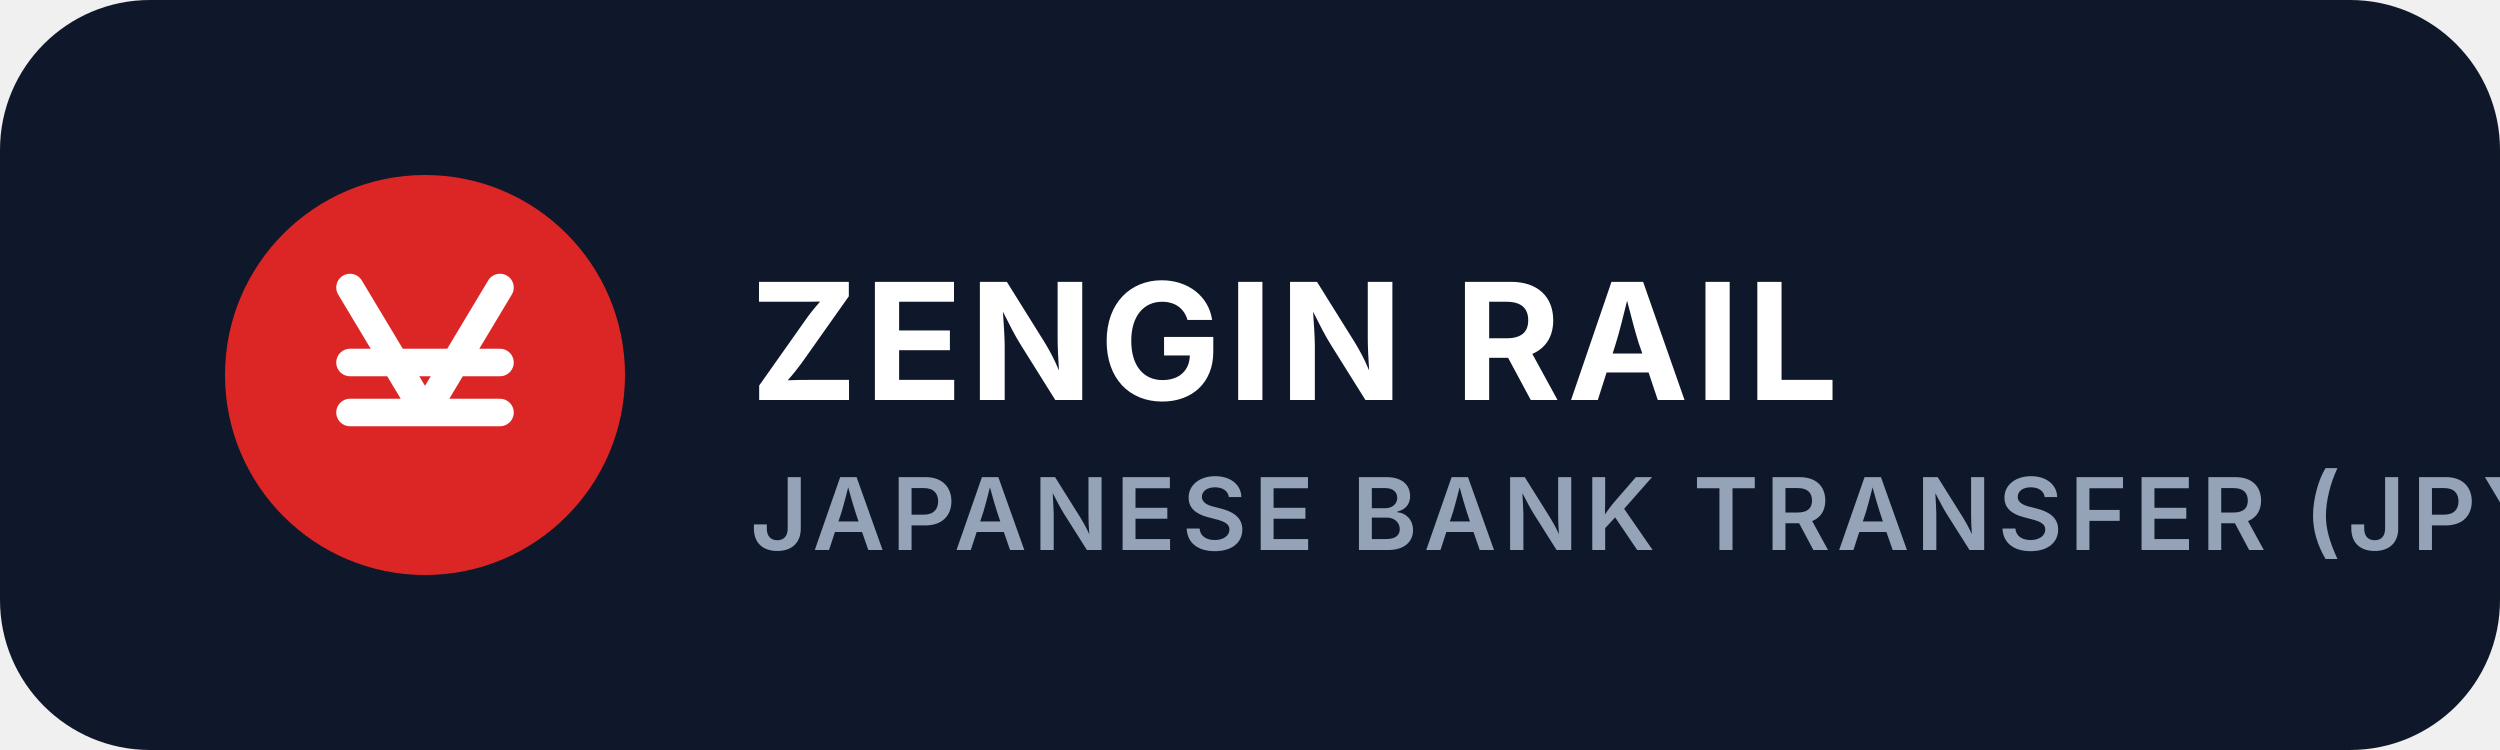
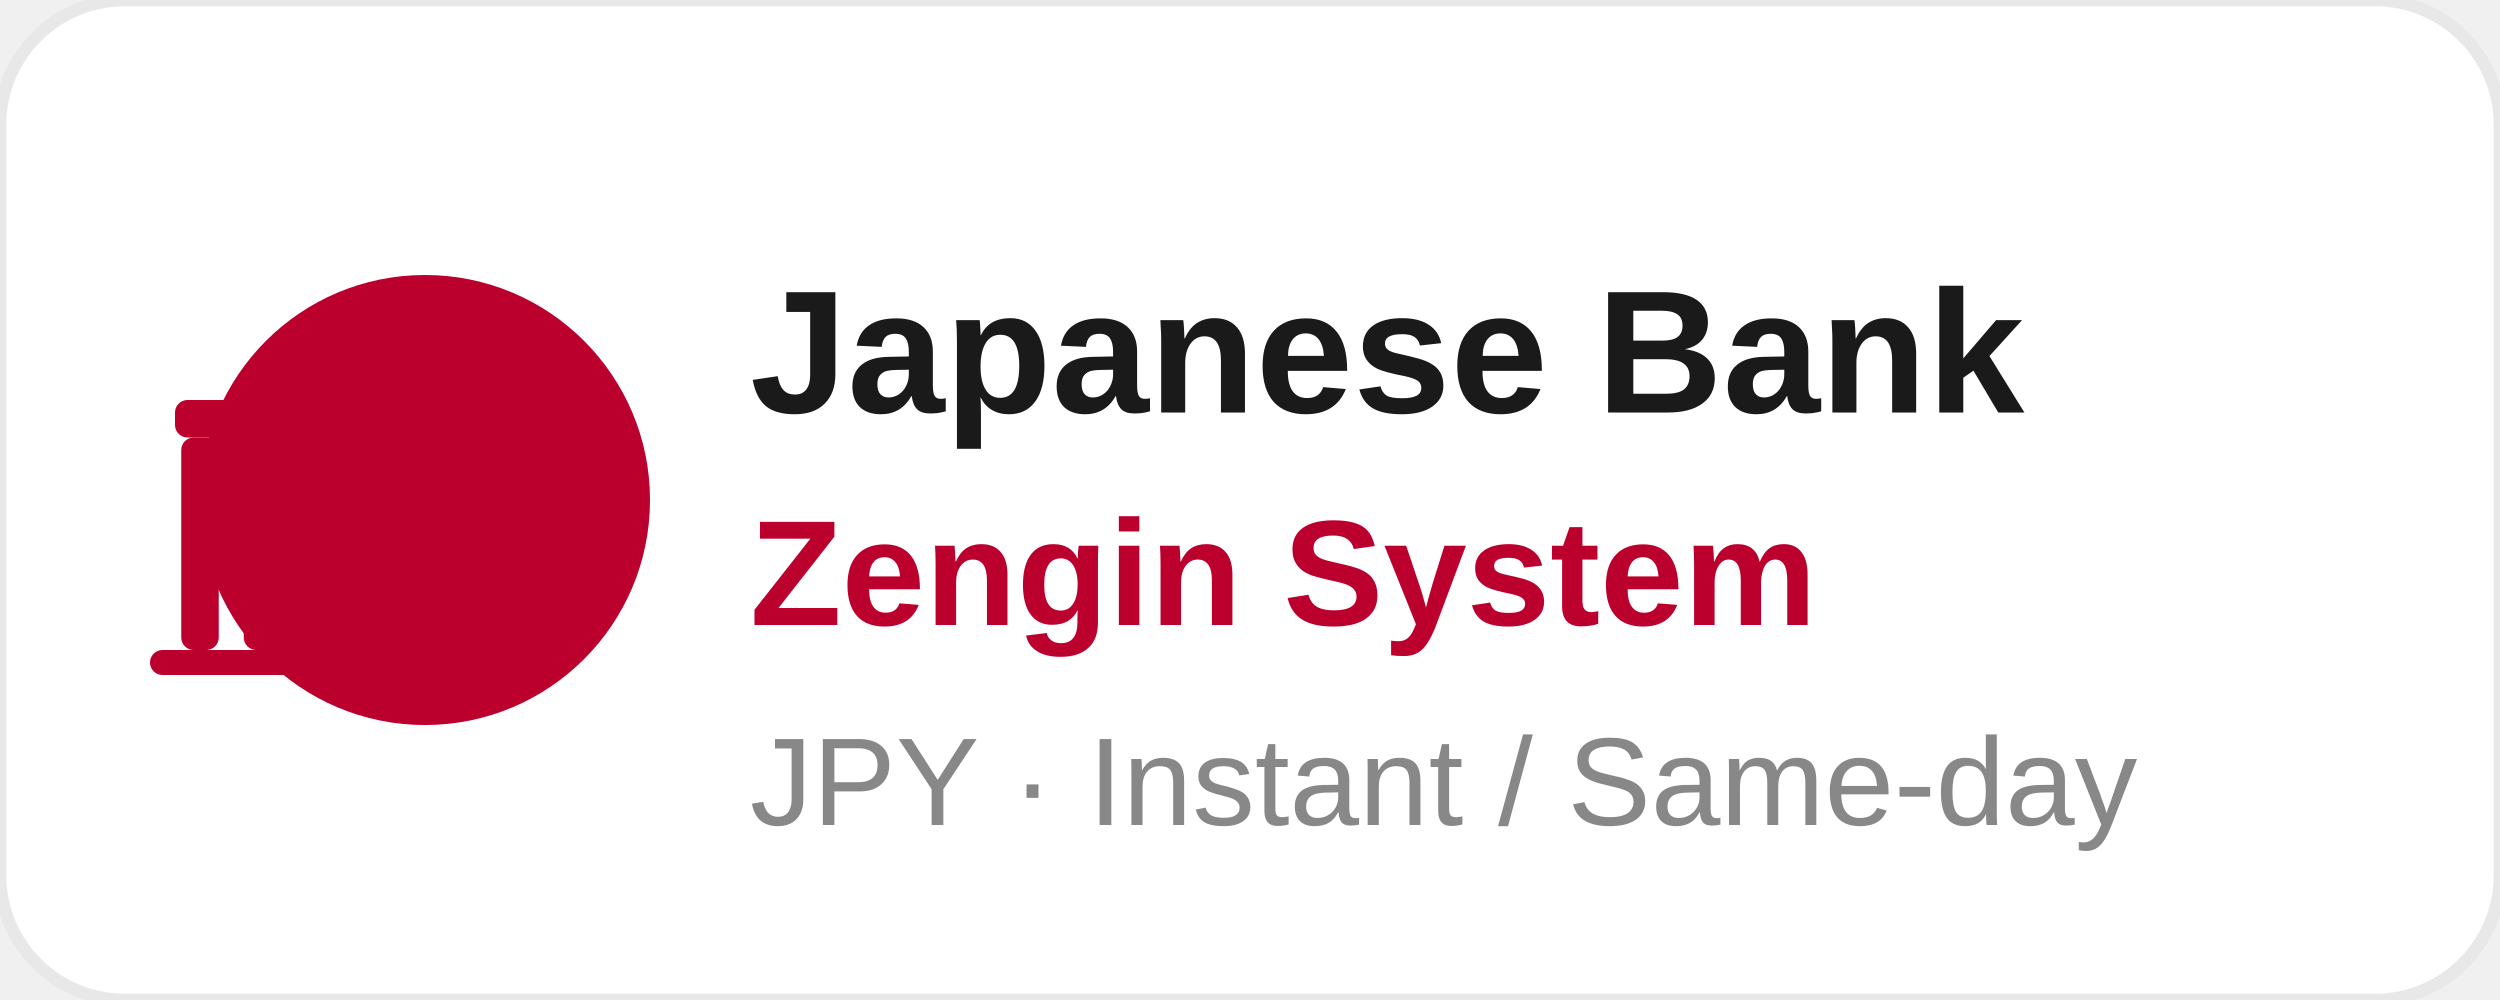
- <svg xmlns="http://www.w3.org/2000/svg" viewBox="0 0 200 60" fill="none">
-   <rect width="200" height="60" rx="12" fill="#0F172A" />
-   <circle cx="34" cy="30" r="16" fill="#DC2626" />
-   <path d="M28 23L34 33L40 23M28 29H40M28 33H40" stroke="#FFFFFF" stroke-width="2.2" stroke-linecap="round" stroke-linejoin="round" />
-   <text x="60" y="32" font-family="system-ui, -apple-system, sans-serif" font-size="13" font-weight="700" fill="#FFFFFF" letter-spacing="0.5">ZENGIN RAIL</text>
-   <text x="60" y="44" font-family="system-ui, -apple-system, sans-serif" font-size="8" font-weight="600" fill="#94A3B8" letter-spacing="0.5">JAPANESE BANK TRANSFER (JPY)</text>
+ <svg xmlns="http://www.w3.org/2000/svg" viewBox="0 0 200 80" fill="none">
+   <rect width="200" height="80" rx="10" fill="#FFFFFF" stroke="#E8E8E8" stroke-width="1" />
+   <circle cx="34" cy="40" r="18" fill="#BC002D" />
+   <rect x="12" y="52" width="20" height="2" rx="1" fill="#BC002D" />
+   <rect x="14" y="32" width="16" height="3" rx="1" fill="#BC002D" />
+   <rect x="14.5" y="35" width="3" height="17" rx="1" fill="#BC002D" />
+   <rect x="19.5" y="35" width="3" height="17" rx="1" fill="#BC002D" />
+   <rect x="24.5" y="35" width="3" height="17" rx="1" fill="#BC002D" />
+   <text x="60" y="33" font-family="-apple-system, BlinkMacSystemFont, 'Helvetica Neue', Arial, sans-serif" font-weight="700" font-size="14" fill="#1A1A1A">Japanese Bank</text>
+   <text x="60" y="50" font-family="-apple-system, BlinkMacSystemFont, 'Helvetica Neue', Arial, sans-serif" font-weight="600" font-size="12" fill="#BC002D">Zengin System</text>
+   <text x="60" y="66" font-family="-apple-system, BlinkMacSystemFont, 'Helvetica Neue', Arial, sans-serif" font-weight="400" font-size="10" fill="#888">JPY · Instant / Same-day</text>
</svg>
